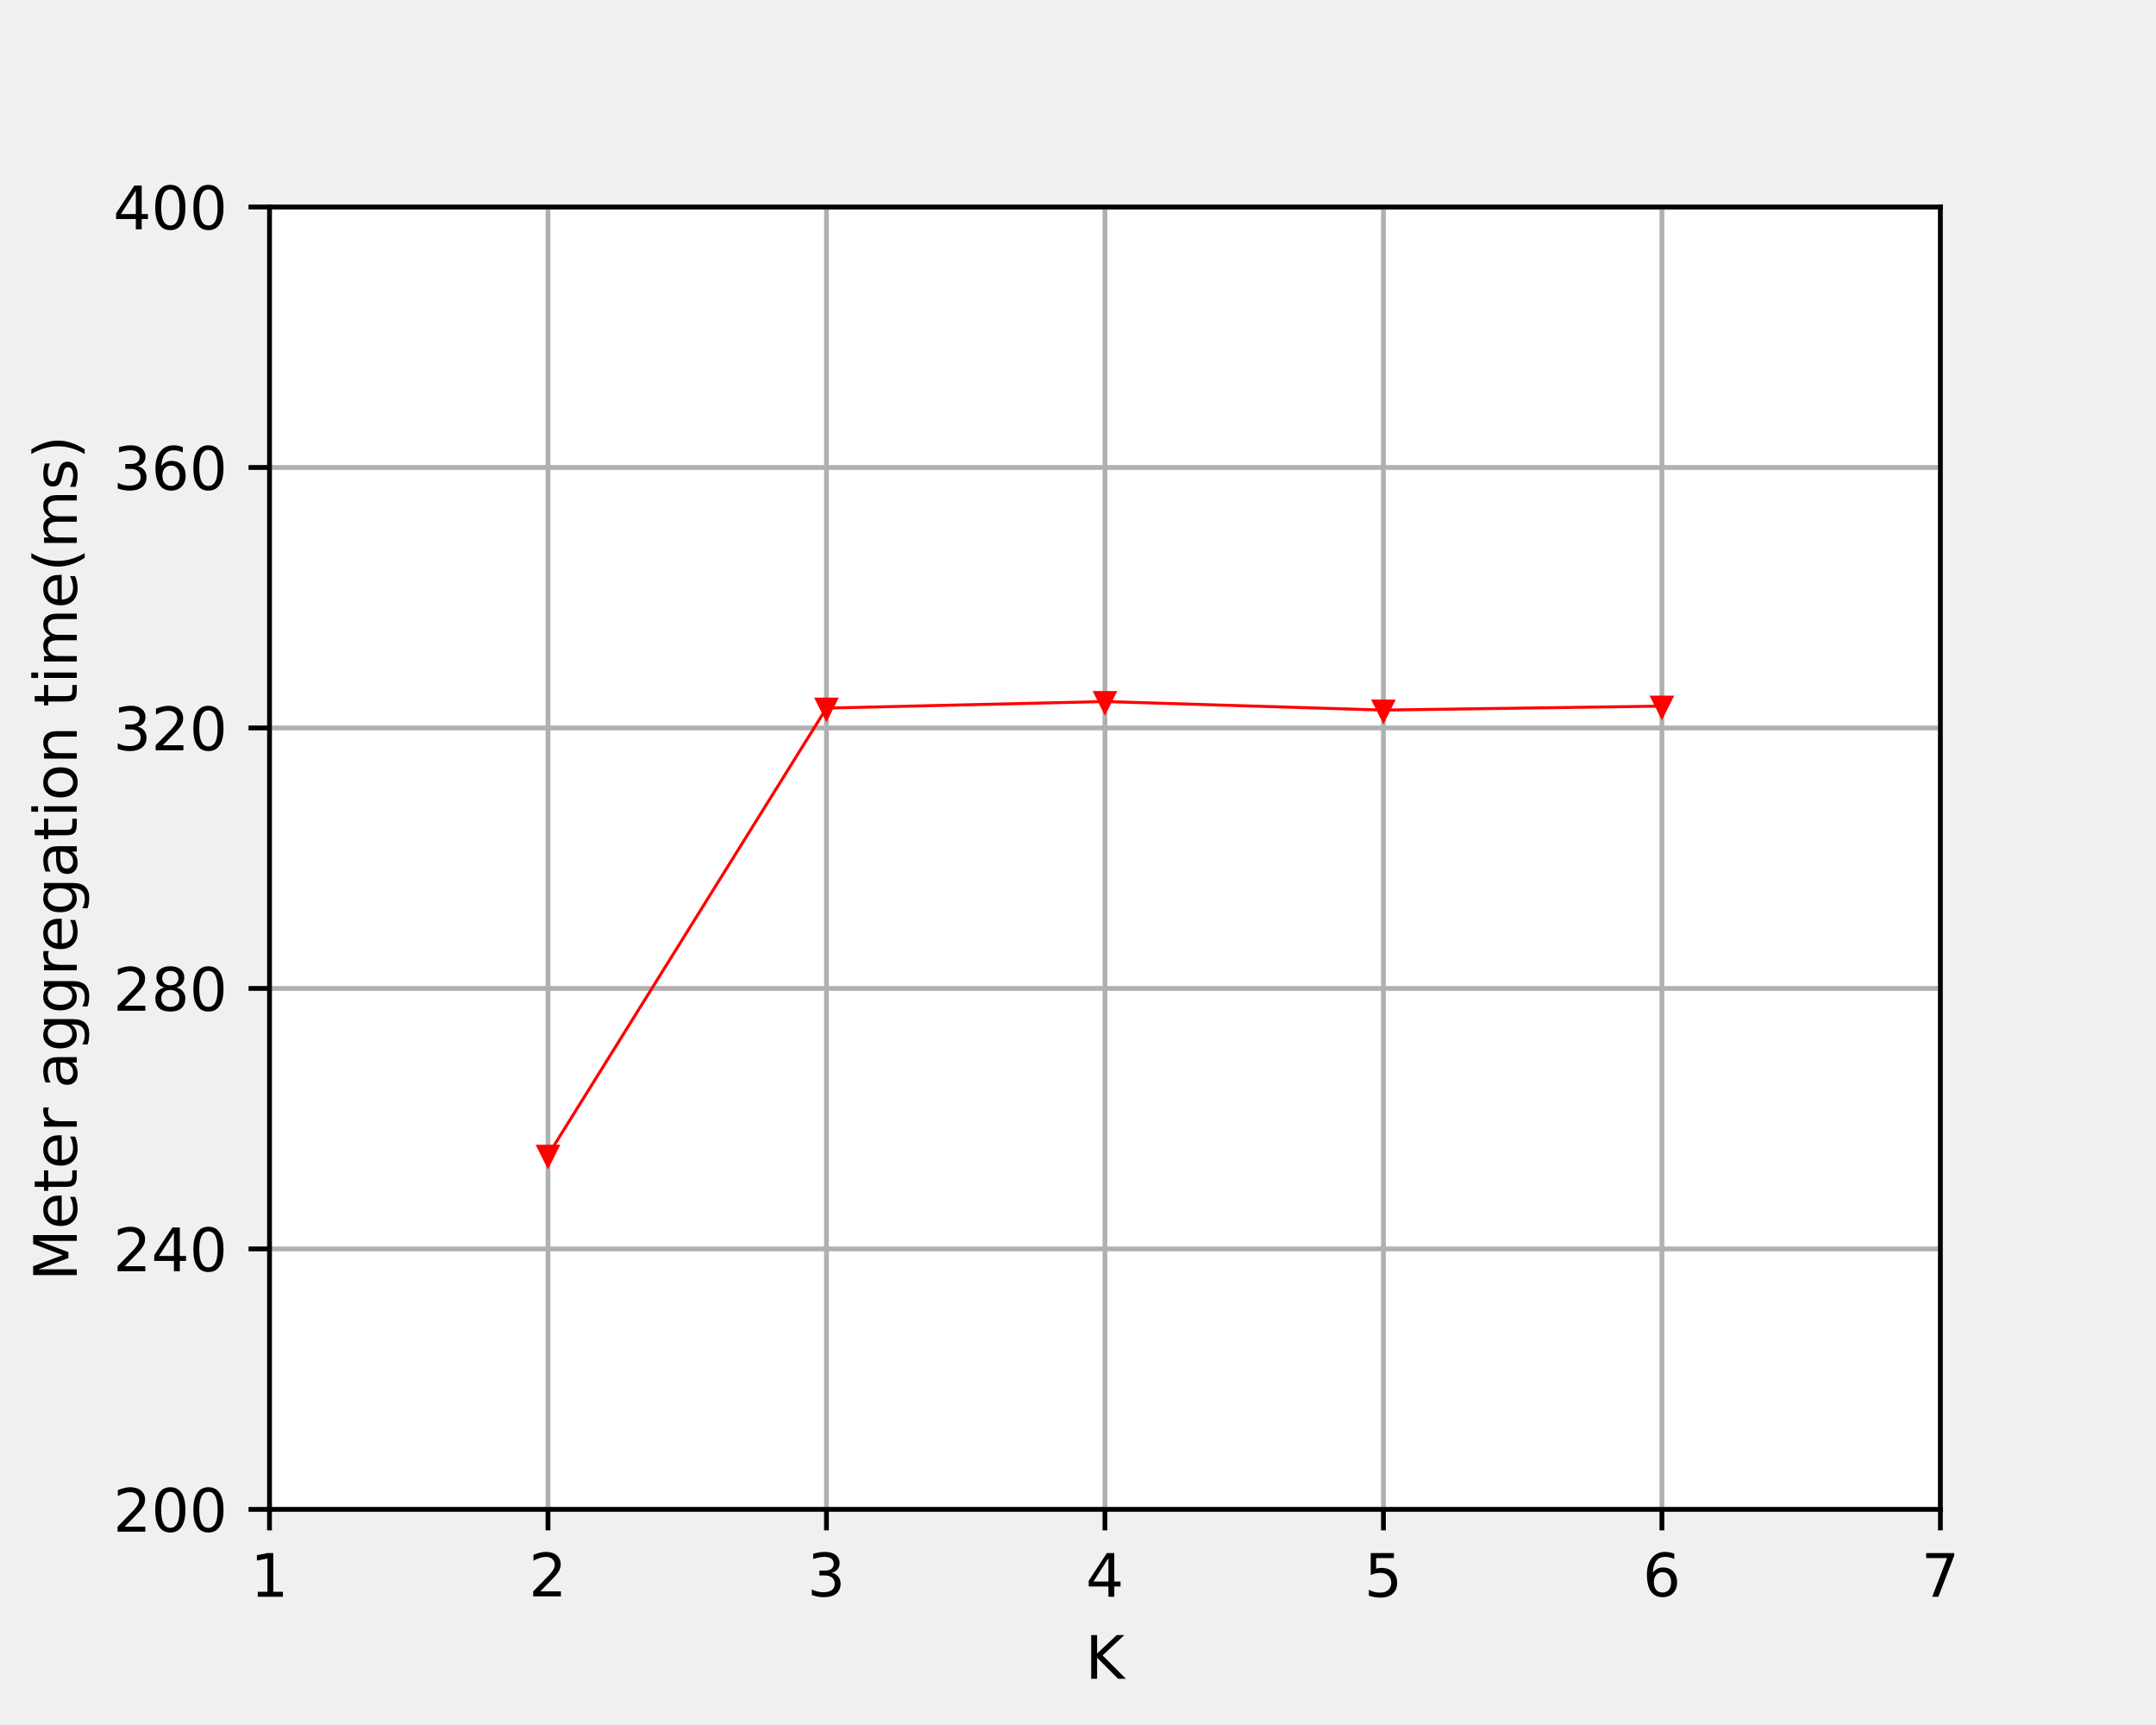
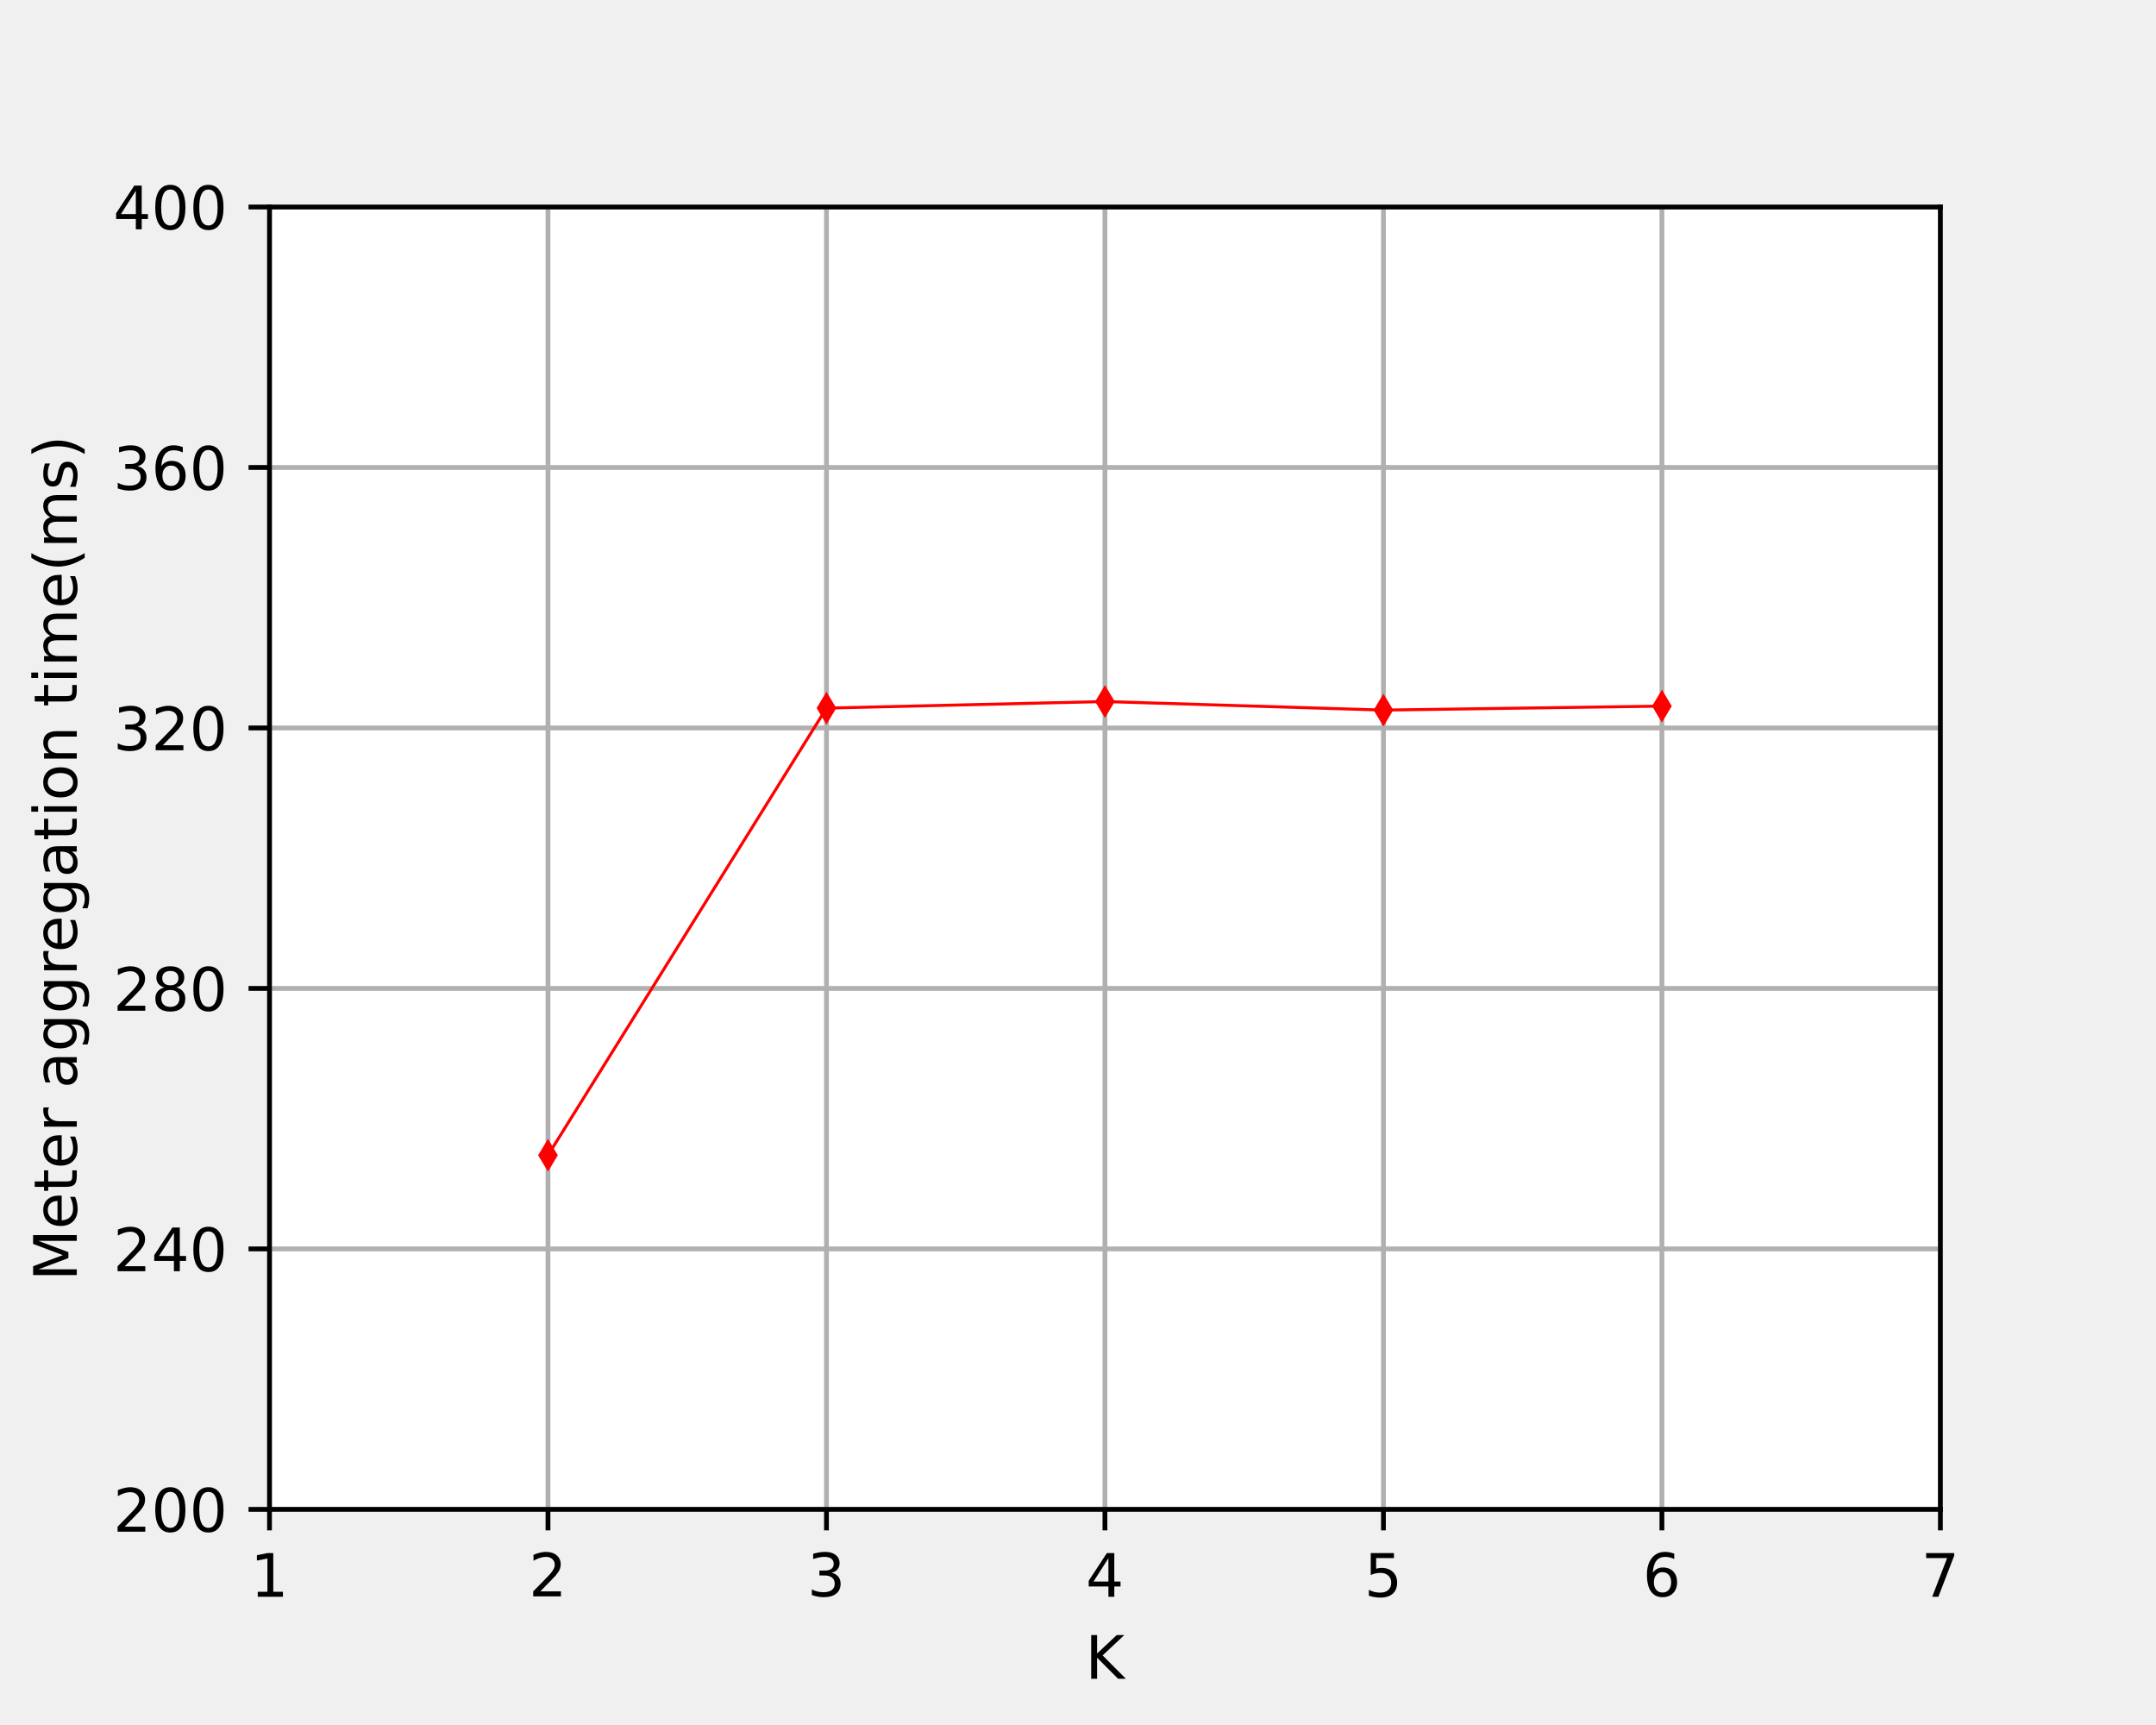
<svg xmlns="http://www.w3.org/2000/svg" xmlns:xlink="http://www.w3.org/1999/xlink" height="288pt" version="1.1" viewBox="0 0 360 288" width="360pt">
  <defs>
    <style type="text/css">*{stroke-linecap:butt;stroke-linejoin:round;}</style>
  </defs>
  <g id="figure_1">
    <g id="patch_1">
      <path d="M 0 288  L 360 288  L 360 0  L 0 0  z " style="fill:none;" />
    </g>
    <g id="axes_1">
      <g id="patch_2">
        <path d="M 45 252  L 324 252  L 324 34.56  L 45 34.56  z " style="fill:#ffffff;" />
      </g>
      <g id="matplotlib.axis_1">
        <g id="xtick_1">
          <g id="line2d_1">
-             <path clip-path="url(#p46e636e952)" d="M 45 252  L 45 34.56  " style="fill:none;stroke:#b0b0b0;stroke-linecap:square;stroke-width:0.8;" />
+             <path clip-path="url(#p310e58d4f4)" d="M 45 252  L 45 34.56  " style="fill:none;stroke:#b0b0b0;stroke-linecap:square;stroke-width:0.8;" />
          </g>
          <g id="line2d_2">
            <defs>
-               <path d="M 0 0  L 0 3.5  " id="m05291b70c0" style="stroke:#000000;stroke-width:0.8;" />
+               <path d="M 0 0  L 0 3.5  " id="m932c53612e" style="stroke:#000000;stroke-width:0.8;" />
            </defs>
            <g>
-               <use style="stroke:#000000;stroke-width:0.8;" x="45" xlink:href="#m05291b70c0" y="252" />
+               <use style="stroke:#000000;stroke-width:0.8;" x="45" xlink:href="#m932c53612e" y="252" />
            </g>
          </g>
          <g id="text_1">
            <g transform="translate(41.8 266.5984)scale(0.1 -0.1)">
              <defs>
                <path d="M 12.406 8.297  L 28.516 8.297  L 28.516 63.922  L 10.984 60.406  L 10.984 69.391  L 28.422 72.906  L 38.281 72.906  L 38.281 8.297  L 54.391 8.297  L 54.391 0  L 12.406 0  z " id="DejaVuSans-49" />
              </defs>
              <use transform="translate(0 0.09375)" xlink:href="#DejaVuSans-49" />
            </g>
          </g>
        </g>
        <g id="xtick_2">
          <g id="line2d_3">
-             <path clip-path="url(#p46e636e952)" d="M 91.5 252  L 91.5 34.56  " style="fill:none;stroke:#b0b0b0;stroke-linecap:square;stroke-width:0.8;" />
+             <path clip-path="url(#p310e58d4f4)" d="M 91.5 252  L 91.5 34.56  " style="fill:none;stroke:#b0b0b0;stroke-linecap:square;stroke-width:0.8;" />
          </g>
          <g id="line2d_4">
            <g>
-               <use style="stroke:#000000;stroke-width:0.8;" x="91.5" xlink:href="#m05291b70c0" y="252" />
+               <use style="stroke:#000000;stroke-width:0.8;" x="91.5" xlink:href="#m932c53612e" y="252" />
            </g>
          </g>
          <g id="text_2">
            <g transform="translate(88.3 266.5984)scale(0.1 -0.1)">
              <defs>
                <path d="M 19.188 8.297  L 53.609 8.297  L 53.609 0  L 7.328 0  L 7.328 8.297  Q 12.938 14.109 22.625 23.891  Q 32.328 33.688 34.812 36.531  Q 39.547 41.844 41.422 45.531  Q 43.312 49.219 43.312 52.781  Q 43.312 58.594 39.234 62.25  Q 35.156 65.922 28.609 65.922  Q 23.969 65.922 18.812 64.312  Q 13.672 62.703 7.812 59.422  L 7.812 69.391  Q 13.766 71.781 18.938 73  Q 24.125 74.219 28.422 74.219  Q 39.75 74.219 46.484 68.547  Q 53.219 62.891 53.219 53.422  Q 53.219 48.922 51.531 44.891  Q 49.859 40.875 45.406 35.406  Q 44.188 33.984 37.641 27.219  Q 31.109 20.453 19.188 8.297  z " id="DejaVuSans-50" />
              </defs>
              <use transform="translate(0 0.78125)" xlink:href="#DejaVuSans-50" />
            </g>
          </g>
        </g>
        <g id="xtick_3">
          <g id="line2d_5">
-             <path clip-path="url(#p46e636e952)" d="M 138 252  L 138 34.56  " style="fill:none;stroke:#b0b0b0;stroke-linecap:square;stroke-width:0.8;" />
+             <path clip-path="url(#p310e58d4f4)" d="M 138 252  L 138 34.56  " style="fill:none;stroke:#b0b0b0;stroke-linecap:square;stroke-width:0.8;" />
          </g>
          <g id="line2d_6">
            <g>
-               <use style="stroke:#000000;stroke-width:0.8;" x="138" xlink:href="#m05291b70c0" y="252" />
+               <use style="stroke:#000000;stroke-width:0.8;" x="138" xlink:href="#m932c53612e" y="252" />
            </g>
          </g>
          <g id="text_3">
            <g transform="translate(134.8 266.5984)scale(0.1 -0.1)">
              <defs>
                <path d="M 40.578 39.312  Q 47.656 37.797 51.625 33  Q 55.609 28.219 55.609 21.188  Q 55.609 10.406 48.188 4.484  Q 40.766 -1.422 27.094 -1.422  Q 22.516 -1.422 17.656 -0.516  Q 12.797 0.391 7.625 2.203  L 7.625 11.719  Q 11.719 9.328 16.594 8.109  Q 21.484 6.891 26.812 6.891  Q 36.078 6.891 40.938 10.547  Q 45.797 14.203 45.797 21.188  Q 45.797 27.641 41.281 31.266  Q 36.766 34.906 28.719 34.906  L 20.219 34.906  L 20.219 43.016  L 29.109 43.016  Q 36.375 43.016 40.234 45.922  Q 44.094 48.828 44.094 54.297  Q 44.094 59.906 40.109 62.906  Q 36.141 65.922 28.719 65.922  Q 24.656 65.922 20.016 65.031  Q 15.375 64.156 9.812 62.312  L 9.812 71.094  Q 15.438 72.656 20.344 73.438  Q 25.25 74.219 29.594 74.219  Q 40.828 74.219 47.359 69.109  Q 53.906 64.016 53.906 55.328  Q 53.906 49.266 50.438 45.094  Q 46.969 40.922 40.578 39.312  z " id="DejaVuSans-51" />
              </defs>
              <use transform="translate(0 0.78125)" xlink:href="#DejaVuSans-51" />
            </g>
          </g>
        </g>
        <g id="xtick_4">
          <g id="line2d_7">
-             <path clip-path="url(#p46e636e952)" d="M 184.5 252  L 184.5 34.56  " style="fill:none;stroke:#b0b0b0;stroke-linecap:square;stroke-width:0.8;" />
+             <path clip-path="url(#p310e58d4f4)" d="M 184.5 252  L 184.5 34.56  " style="fill:none;stroke:#b0b0b0;stroke-linecap:square;stroke-width:0.8;" />
          </g>
          <g id="line2d_8">
            <g>
-               <use style="stroke:#000000;stroke-width:0.8;" x="184.5" xlink:href="#m05291b70c0" y="252" />
+               <use style="stroke:#000000;stroke-width:0.8;" x="184.5" xlink:href="#m932c53612e" y="252" />
            </g>
          </g>
          <g id="text_4">
            <g transform="translate(181.3 266.5984)scale(0.1 -0.1)">
              <defs>
                <path d="M 37.797 64.312  L 12.891 25.391  L 37.797 25.391  z M 35.203 72.906  L 47.609 72.906  L 47.609 25.391  L 58.016 25.391  L 58.016 17.188  L 47.609 17.188  L 47.609 0  L 37.797 0  L 37.797 17.188  L 4.891 17.188  L 4.891 26.703  z " id="DejaVuSans-52" />
              </defs>
              <use transform="translate(0 0.09375)" xlink:href="#DejaVuSans-52" />
            </g>
          </g>
        </g>
        <g id="xtick_5">
          <g id="line2d_9">
-             <path clip-path="url(#p46e636e952)" d="M 231 252  L 231 34.56  " style="fill:none;stroke:#b0b0b0;stroke-linecap:square;stroke-width:0.8;" />
+             <path clip-path="url(#p310e58d4f4)" d="M 231 252  L 231 34.56  " style="fill:none;stroke:#b0b0b0;stroke-linecap:square;stroke-width:0.8;" />
          </g>
          <g id="line2d_10">
            <g>
-               <use style="stroke:#000000;stroke-width:0.8;" x="231" xlink:href="#m05291b70c0" y="252" />
+               <use style="stroke:#000000;stroke-width:0.8;" x="231" xlink:href="#m932c53612e" y="252" />
            </g>
          </g>
          <g id="text_5">
            <g transform="translate(227.8 266.5984)scale(0.1 -0.1)">
              <defs>
                <path d="M 10.797 72.906  L 49.516 72.906  L 49.516 64.594  L 19.828 64.594  L 19.828 46.734  Q 21.969 47.469 24.109 47.828  Q 26.266 48.188 28.422 48.188  Q 40.625 48.188 47.75 41.5  Q 54.891 34.812 54.891 23.391  Q 54.891 11.625 47.562 5.094  Q 40.234 -1.422 26.906 -1.422  Q 22.312 -1.422 17.547 -0.641  Q 12.797 0.141 7.719 1.703  L 7.719 11.625  Q 12.109 9.234 16.797 8.062  Q 21.484 6.891 26.703 6.891  Q 35.156 6.891 40.078 11.328  Q 45.016 15.766 45.016 23.391  Q 45.016 31 40.078 35.438  Q 35.156 39.891 26.703 39.891  Q 22.75 39.891 18.812 39.016  Q 14.891 38.141 10.797 36.281  z " id="DejaVuSans-53" />
              </defs>
              <use transform="translate(0 0.09375)" xlink:href="#DejaVuSans-53" />
            </g>
          </g>
        </g>
        <g id="xtick_6">
          <g id="line2d_11">
-             <path clip-path="url(#p46e636e952)" d="M 277.5 252  L 277.5 34.56  " style="fill:none;stroke:#b0b0b0;stroke-linecap:square;stroke-width:0.8;" />
+             <path clip-path="url(#p310e58d4f4)" d="M 277.5 252  L 277.5 34.56  " style="fill:none;stroke:#b0b0b0;stroke-linecap:square;stroke-width:0.8;" />
          </g>
          <g id="line2d_12">
            <g>
-               <use style="stroke:#000000;stroke-width:0.8;" x="277.5" xlink:href="#m05291b70c0" y="252" />
+               <use style="stroke:#000000;stroke-width:0.8;" x="277.5" xlink:href="#m932c53612e" y="252" />
            </g>
          </g>
          <g id="text_6">
            <g transform="translate(274.3 266.5984)scale(0.1 -0.1)">
              <defs>
                <path d="M 33.016 40.375  Q 26.375 40.375 22.484 35.828  Q 18.609 31.297 18.609 23.391  Q 18.609 15.531 22.484 10.953  Q 26.375 6.391 33.016 6.391  Q 39.656 6.391 43.531 10.953  Q 47.406 15.531 47.406 23.391  Q 47.406 31.297 43.531 35.828  Q 39.656 40.375 33.016 40.375  z M 52.594 71.297  L 52.594 62.312  Q 48.875 64.062 45.094 64.984  Q 41.312 65.922 37.594 65.922  Q 27.828 65.922 22.672 59.328  Q 17.531 52.734 16.797 39.406  Q 19.672 43.656 24.016 45.922  Q 28.375 48.188 33.594 48.188  Q 44.578 48.188 50.953 41.516  Q 57.328 34.859 57.328 23.391  Q 57.328 12.156 50.688 5.359  Q 44.047 -1.422 33.016 -1.422  Q 20.359 -1.422 13.672 8.266  Q 6.984 17.969 6.984 36.375  Q 6.984 53.656 15.188 63.938  Q 23.391 74.219 37.203 74.219  Q 40.922 74.219 44.703 73.484  Q 48.484 72.75 52.594 71.297  z " id="DejaVuSans-54" />
              </defs>
              <use transform="translate(0 0.78125)" xlink:href="#DejaVuSans-54" />
            </g>
          </g>
        </g>
        <g id="xtick_7">
          <g id="line2d_13">
-             <path clip-path="url(#p46e636e952)" d="M 324 252  L 324 34.56  " style="fill:none;stroke:#b0b0b0;stroke-linecap:square;stroke-width:0.8;" />
+             <path clip-path="url(#p310e58d4f4)" d="M 324 252  L 324 34.56  " style="fill:none;stroke:#b0b0b0;stroke-linecap:square;stroke-width:0.8;" />
          </g>
          <g id="line2d_14">
            <g>
-               <use style="stroke:#000000;stroke-width:0.8;" x="324" xlink:href="#m05291b70c0" y="252" />
+               <use style="stroke:#000000;stroke-width:0.8;" x="324" xlink:href="#m932c53612e" y="252" />
            </g>
          </g>
          <g id="text_7">
            <g transform="translate(320.8 266.5984)scale(0.1 -0.1)">
              <defs>
                <path d="M 8.203 72.906  L 55.078 72.906  L 55.078 68.703  L 28.609 0  L 18.312 0  L 43.219 64.594  L 8.203 64.594  z " id="DejaVuSans-55" />
              </defs>
              <use transform="translate(0 0.09375)" xlink:href="#DejaVuSans-55" />
            </g>
          </g>
        </g>
        <g id="text_8">
          <g transform="translate(181.2211 280.2766)scale(0.1 -0.1)">
            <defs>
              <path d="M 9.812 72.906  L 19.672 72.906  L 19.672 42.094  L 52.391 72.906  L 65.094 72.906  L 28.906 38.922  L 67.672 0  L 54.688 0  L 19.672 35.109  L 19.672 0  L 9.812 0  z " id="DejaVuSans-75" />
            </defs>
            <use xlink:href="#DejaVuSans-75" />
          </g>
        </g>
      </g>
      <g id="matplotlib.axis_2">
        <g id="ytick_1">
          <g id="line2d_15">
-             <path clip-path="url(#p46e636e952)" d="M 45 252  L 324 252  " style="fill:none;stroke:#b0b0b0;stroke-linecap:square;stroke-width:0.8;" />
+             <path clip-path="url(#p310e58d4f4)" d="M 45 252  L 324 252  " style="fill:none;stroke:#b0b0b0;stroke-linecap:square;stroke-width:0.8;" />
          </g>
          <g id="line2d_16">
            <defs>
-               <path d="M 0 0  L -3.5 0  " id="m7f11f94408" style="stroke:#000000;stroke-width:0.8;" />
+               <path d="M 0 0  L -3.5 0  " id="m9d83122d9d" style="stroke:#000000;stroke-width:0.8;" />
            </defs>
            <g>
-               <use style="stroke:#000000;stroke-width:0.8;" x="45" xlink:href="#m7f11f94408" y="252" />
+               <use style="stroke:#000000;stroke-width:0.8;" x="45" xlink:href="#m9d83122d9d" y="252" />
            </g>
          </g>
          <g id="text_9">
            <g transform="translate(18.9 255.7992)scale(0.1 -0.1)">
              <defs>
                <path d="M 31.781 66.406  Q 24.172 66.406 20.328 58.906  Q 16.5 51.422 16.5 36.375  Q 16.5 21.391 20.328 13.891  Q 24.172 6.391 31.781 6.391  Q 39.453 6.391 43.281 13.891  Q 47.125 21.391 47.125 36.375  Q 47.125 51.422 43.281 58.906  Q 39.453 66.406 31.781 66.406  z M 31.781 74.219  Q 44.047 74.219 50.516 64.516  Q 56.984 54.828 56.984 36.375  Q 56.984 17.969 50.516 8.266  Q 44.047 -1.422 31.781 -1.422  Q 19.531 -1.422 13.062 8.266  Q 6.594 17.969 6.594 36.375  Q 6.594 54.828 13.062 64.516  Q 19.531 74.219 31.781 74.219  z " id="DejaVuSans-48" />
              </defs>
              <use transform="translate(0 0.78125)" xlink:href="#DejaVuSans-50" />
              <use transform="translate(63.62305 0.78125)" xlink:href="#DejaVuSans-48" />
              <use transform="translate(127.2461 0.78125)" xlink:href="#DejaVuSans-48" />
            </g>
          </g>
        </g>
        <g id="ytick_2">
          <g id="line2d_17">
-             <path clip-path="url(#p46e636e952)" d="M 45 208.512  L 324 208.512  " style="fill:none;stroke:#b0b0b0;stroke-linecap:square;stroke-width:0.8;" />
+             <path clip-path="url(#p310e58d4f4)" d="M 45 208.512  L 324 208.512  " style="fill:none;stroke:#b0b0b0;stroke-linecap:square;stroke-width:0.8;" />
          </g>
          <g id="line2d_18">
            <g>
-               <use style="stroke:#000000;stroke-width:0.8;" x="45" xlink:href="#m7f11f94408" y="208.512" />
+               <use style="stroke:#000000;stroke-width:0.8;" x="45" xlink:href="#m9d83122d9d" y="208.512" />
            </g>
          </g>
          <g id="text_10">
            <g transform="translate(18.9 212.3112)scale(0.1 -0.1)">
              <use transform="translate(0 0.78125)" xlink:href="#DejaVuSans-50" />
              <use transform="translate(63.62305 0.78125)" xlink:href="#DejaVuSans-52" />
              <use transform="translate(127.2461 0.78125)" xlink:href="#DejaVuSans-48" />
            </g>
          </g>
        </g>
        <g id="ytick_3">
          <g id="line2d_19">
-             <path clip-path="url(#p46e636e952)" d="M 45 165.024  L 324 165.024  " style="fill:none;stroke:#b0b0b0;stroke-linecap:square;stroke-width:0.8;" />
+             <path clip-path="url(#p310e58d4f4)" d="M 45 165.024  L 324 165.024  " style="fill:none;stroke:#b0b0b0;stroke-linecap:square;stroke-width:0.8;" />
          </g>
          <g id="line2d_20">
            <g>
-               <use style="stroke:#000000;stroke-width:0.8;" x="45" xlink:href="#m7f11f94408" y="165.024" />
+               <use style="stroke:#000000;stroke-width:0.8;" x="45" xlink:href="#m9d83122d9d" y="165.024" />
            </g>
          </g>
          <g id="text_11">
            <g transform="translate(18.9 168.8232)scale(0.1 -0.1)">
              <defs>
                <path d="M 31.781 34.625  Q 24.75 34.625 20.719 30.859  Q 16.703 27.094 16.703 20.516  Q 16.703 13.922 20.719 10.156  Q 24.75 6.391 31.781 6.391  Q 38.812 6.391 42.859 10.172  Q 46.922 13.969 46.922 20.516  Q 46.922 27.094 42.891 30.859  Q 38.875 34.625 31.781 34.625  z M 21.922 38.812  Q 15.578 40.375 12.031 44.719  Q 8.5 49.078 8.5 55.328  Q 8.5 64.062 14.719 69.141  Q 20.953 74.219 31.781 74.219  Q 42.672 74.219 48.875 69.141  Q 55.078 64.062 55.078 55.328  Q 55.078 49.078 51.531 44.719  Q 48 40.375 41.703 38.812  Q 48.828 37.156 52.797 32.312  Q 56.781 27.484 56.781 20.516  Q 56.781 9.906 50.312 4.234  Q 43.844 -1.422 31.781 -1.422  Q 19.734 -1.422 13.25 4.234  Q 6.781 9.906 6.781 20.516  Q 6.781 27.484 10.781 32.312  Q 14.797 37.156 21.922 38.812  z M 18.312 54.391  Q 18.312 48.734 21.844 45.562  Q 25.391 42.391 31.781 42.391  Q 38.141 42.391 41.719 45.562  Q 45.312 48.734 45.312 54.391  Q 45.312 60.062 41.719 63.234  Q 38.141 66.406 31.781 66.406  Q 25.391 66.406 21.844 63.234  Q 18.312 60.062 18.312 54.391  z " id="DejaVuSans-56" />
              </defs>
              <use transform="translate(0 0.78125)" xlink:href="#DejaVuSans-50" />
              <use transform="translate(63.62305 0.78125)" xlink:href="#DejaVuSans-56" />
              <use transform="translate(127.2461 0.78125)" xlink:href="#DejaVuSans-48" />
            </g>
          </g>
        </g>
        <g id="ytick_4">
          <g id="line2d_21">
-             <path clip-path="url(#p46e636e952)" d="M 45 121.536  L 324 121.536  " style="fill:none;stroke:#b0b0b0;stroke-linecap:square;stroke-width:0.8;" />
+             <path clip-path="url(#p310e58d4f4)" d="M 45 121.536  L 324 121.536  " style="fill:none;stroke:#b0b0b0;stroke-linecap:square;stroke-width:0.8;" />
          </g>
          <g id="line2d_22">
            <g>
-               <use style="stroke:#000000;stroke-width:0.8;" x="45" xlink:href="#m7f11f94408" y="121.536" />
+               <use style="stroke:#000000;stroke-width:0.8;" x="45" xlink:href="#m9d83122d9d" y="121.536" />
            </g>
          </g>
          <g id="text_12">
            <g transform="translate(18.9 125.3352)scale(0.1 -0.1)">
              <use transform="translate(0 0.78125)" xlink:href="#DejaVuSans-51" />
              <use transform="translate(63.62305 0.78125)" xlink:href="#DejaVuSans-50" />
              <use transform="translate(127.2461 0.78125)" xlink:href="#DejaVuSans-48" />
            </g>
          </g>
        </g>
        <g id="ytick_5">
          <g id="line2d_23">
-             <path clip-path="url(#p46e636e952)" d="M 45 78.048  L 324 78.048  " style="fill:none;stroke:#b0b0b0;stroke-linecap:square;stroke-width:0.8;" />
+             <path clip-path="url(#p310e58d4f4)" d="M 45 78.048  L 324 78.048  " style="fill:none;stroke:#b0b0b0;stroke-linecap:square;stroke-width:0.8;" />
          </g>
          <g id="line2d_24">
            <g>
-               <use style="stroke:#000000;stroke-width:0.8;" x="45" xlink:href="#m7f11f94408" y="78.048" />
+               <use style="stroke:#000000;stroke-width:0.8;" x="45" xlink:href="#m9d83122d9d" y="78.048" />
            </g>
          </g>
          <g id="text_13">
            <g transform="translate(18.9 81.84722)scale(0.1 -0.1)">
              <use transform="translate(0 0.78125)" xlink:href="#DejaVuSans-51" />
              <use transform="translate(63.62305 0.78125)" xlink:href="#DejaVuSans-54" />
              <use transform="translate(127.2461 0.78125)" xlink:href="#DejaVuSans-48" />
            </g>
          </g>
        </g>
        <g id="ytick_6">
          <g id="line2d_25">
-             <path clip-path="url(#p46e636e952)" d="M 45 34.56  L 324 34.56  " style="fill:none;stroke:#b0b0b0;stroke-linecap:square;stroke-width:0.8;" />
+             <path clip-path="url(#p310e58d4f4)" d="M 45 34.56  L 324 34.56  " style="fill:none;stroke:#b0b0b0;stroke-linecap:square;stroke-width:0.8;" />
          </g>
          <g id="line2d_26">
            <g>
-               <use style="stroke:#000000;stroke-width:0.8;" x="45" xlink:href="#m7f11f94408" y="34.56" />
+               <use style="stroke:#000000;stroke-width:0.8;" x="45" xlink:href="#m9d83122d9d" y="34.56" />
            </g>
          </g>
          <g id="text_14">
            <g transform="translate(18.9 38.35922)scale(0.1 -0.1)">
              <use transform="translate(0 0.78125)" xlink:href="#DejaVuSans-52" />
              <use transform="translate(63.62305 0.78125)" xlink:href="#DejaVuSans-48" />
              <use transform="translate(127.2461 0.78125)" xlink:href="#DejaVuSans-48" />
            </g>
          </g>
        </g>
        <g id="text_15">
          <g transform="translate(12.82031 213.8613)rotate(-90)scale(0.1 -0.1)">
            <defs>
              <path d="M 9.812 72.906  L 24.516 72.906  L 43.109 23.297  L 61.812 72.906  L 76.516 72.906  L 76.516 0  L 66.891 0  L 66.891 64.016  L 48.094 14.016  L 38.188 14.016  L 19.391 64.016  L 19.391 0  L 9.812 0  z " id="DejaVuSans-77" />
              <path d="M 56.203 29.594  L 56.203 25.203  L 14.891 25.203  Q 15.484 15.922 20.484 11.062  Q 25.484 6.203 34.422 6.203  Q 39.594 6.203 44.453 7.469  Q 49.312 8.734 54.109 11.281  L 54.109 2.781  Q 49.266 0.734 44.188 -0.344  Q 39.109 -1.422 33.891 -1.422  Q 20.797 -1.422 13.156 6.188  Q 5.516 13.812 5.516 26.812  Q 5.516 40.234 12.766 48.109  Q 20.016 56 32.328 56  Q 43.359 56 49.781 48.891  Q 56.203 41.797 56.203 29.594  z M 47.219 32.234  Q 47.125 39.594 43.094 43.984  Q 39.062 48.391 32.422 48.391  Q 24.906 48.391 20.391 44.141  Q 15.875 39.891 15.188 32.172  z " id="DejaVuSans-101" />
              <path d="M 18.312 70.219  L 18.312 54.688  L 36.812 54.688  L 36.812 47.703  L 18.312 47.703  L 18.312 18.016  Q 18.312 11.328 20.141 9.422  Q 21.969 7.516 27.594 7.516  L 36.812 7.516  L 36.812 0  L 27.594 0  Q 17.188 0 13.234 3.875  Q 9.281 7.766 9.281 18.016  L 9.281 47.703  L 2.688 47.703  L 2.688 54.688  L 9.281 54.688  L 9.281 70.219  z " id="DejaVuSans-116" />
              <path d="M 41.109 46.297  Q 39.594 47.172 37.812 47.578  Q 36.031 48 33.891 48  Q 26.266 48 22.188 43.047  Q 18.109 38.094 18.109 28.812  L 18.109 0  L 9.078 0  L 9.078 54.688  L 18.109 54.688  L 18.109 46.188  Q 20.953 51.172 25.484 53.578  Q 30.031 56 36.531 56  Q 37.453 56 38.578 55.875  Q 39.703 55.766 41.062 55.516  z " id="DejaVuSans-114" />
              <path id="DejaVuSans-32" />
              <path d="M 34.281 27.484  Q 23.391 27.484 19.188 25  Q 14.984 22.516 14.984 16.5  Q 14.984 11.719 18.141 8.906  Q 21.297 6.109 26.703 6.109  Q 34.188 6.109 38.703 11.406  Q 43.219 16.703 43.219 25.484  L 43.219 27.484  z M 52.203 31.203  L 52.203 0  L 43.219 0  L 43.219 8.297  Q 40.141 3.328 35.547 0.953  Q 30.953 -1.422 24.312 -1.422  Q 15.922 -1.422 10.953 3.297  Q 6 8.016 6 15.922  Q 6 25.141 12.172 29.828  Q 18.359 34.516 30.609 34.516  L 43.219 34.516  L 43.219 35.406  Q 43.219 41.609 39.141 45  Q 35.062 48.391 27.688 48.391  Q 23 48.391 18.547 47.266  Q 14.109 46.141 10.016 43.891  L 10.016 52.203  Q 14.938 54.109 19.578 55.047  Q 24.219 56 28.609 56  Q 40.484 56 46.344 49.844  Q 52.203 43.703 52.203 31.203  z " id="DejaVuSans-97" />
              <path d="M 45.406 27.984  Q 45.406 37.75 41.375 43.109  Q 37.359 48.484 30.078 48.484  Q 22.859 48.484 18.828 43.109  Q 14.797 37.75 14.797 27.984  Q 14.797 18.266 18.828 12.891  Q 22.859 7.516 30.078 7.516  Q 37.359 7.516 41.375 12.891  Q 45.406 18.266 45.406 27.984  z M 54.391 6.781  Q 54.391 -7.172 48.188 -13.984  Q 42 -20.797 29.203 -20.797  Q 24.469 -20.797 20.266 -20.094  Q 16.062 -19.391 12.109 -17.922  L 12.109 -9.188  Q 16.062 -11.328 19.922 -12.344  Q 23.781 -13.375 27.781 -13.375  Q 36.625 -13.375 41.016 -8.766  Q 45.406 -4.156 45.406 5.172  L 45.406 9.625  Q 42.625 4.781 38.281 2.391  Q 33.938 0 27.875 0  Q 17.828 0 11.672 7.656  Q 5.516 15.328 5.516 27.984  Q 5.516 40.672 11.672 48.328  Q 17.828 56 27.875 56  Q 33.938 56 38.281 53.609  Q 42.625 51.219 45.406 46.391  L 45.406 54.688  L 54.391 54.688  z " id="DejaVuSans-103" />
              <path d="M 9.422 54.688  L 18.406 54.688  L 18.406 0  L 9.422 0  z M 9.422 75.984  L 18.406 75.984  L 18.406 64.594  L 9.422 64.594  z " id="DejaVuSans-105" />
              <path d="M 30.609 48.391  Q 23.391 48.391 19.188 42.75  Q 14.984 37.109 14.984 27.297  Q 14.984 17.484 19.156 11.844  Q 23.344 6.203 30.609 6.203  Q 37.797 6.203 41.984 11.859  Q 46.188 17.531 46.188 27.297  Q 46.188 37.016 41.984 42.703  Q 37.797 48.391 30.609 48.391  z M 30.609 56  Q 42.328 56 49.016 48.375  Q 55.719 40.766 55.719 27.297  Q 55.719 13.875 49.016 6.219  Q 42.328 -1.422 30.609 -1.422  Q 18.844 -1.422 12.172 6.219  Q 5.516 13.875 5.516 27.297  Q 5.516 40.766 12.172 48.375  Q 18.844 56 30.609 56  z " id="DejaVuSans-111" />
              <path d="M 54.891 33.016  L 54.891 0  L 45.906 0  L 45.906 32.719  Q 45.906 40.484 42.875 44.328  Q 39.844 48.188 33.797 48.188  Q 26.516 48.188 22.312 43.547  Q 18.109 38.922 18.109 30.906  L 18.109 0  L 9.078 0  L 9.078 54.688  L 18.109 54.688  L 18.109 46.188  Q 21.344 51.125 25.703 53.562  Q 30.078 56 35.797 56  Q 45.219 56 50.047 50.172  Q 54.891 44.344 54.891 33.016  z " id="DejaVuSans-110" />
              <path d="M 52 44.188  Q 55.375 50.25 60.062 53.125  Q 64.75 56 71.094 56  Q 79.641 56 84.281 50.016  Q 88.922 44.047 88.922 33.016  L 88.922 0  L 79.891 0  L 79.891 32.719  Q 79.891 40.578 77.094 44.375  Q 74.312 48.188 68.609 48.188  Q 61.625 48.188 57.562 43.547  Q 53.516 38.922 53.516 30.906  L 53.516 0  L 44.484 0  L 44.484 32.719  Q 44.484 40.625 41.703 44.406  Q 38.922 48.188 33.109 48.188  Q 26.219 48.188 22.156 43.531  Q 18.109 38.875 18.109 30.906  L 18.109 0  L 9.078 0  L 9.078 54.688  L 18.109 54.688  L 18.109 46.188  Q 21.188 51.219 25.484 53.609  Q 29.781 56 35.688 56  Q 41.656 56 45.828 52.969  Q 50 49.953 52 44.188  z " id="DejaVuSans-109" />
              <path d="M 31 75.875  Q 24.469 64.656 21.281 53.656  Q 18.109 42.672 18.109 31.391  Q 18.109 20.125 21.312 9.062  Q 24.516 -2 31 -13.188  L 23.188 -13.188  Q 15.875 -1.703 12.234 9.375  Q 8.594 20.453 8.594 31.391  Q 8.594 42.281 12.203 53.312  Q 15.828 64.359 23.188 75.875  z " id="DejaVuSans-40" />
              <path d="M 44.281 53.078  L 44.281 44.578  Q 40.484 46.531 36.375 47.5  Q 32.281 48.484 27.875 48.484  Q 21.188 48.484 17.844 46.438  Q 14.5 44.391 14.5 40.281  Q 14.5 37.156 16.891 35.375  Q 19.281 33.594 26.516 31.984  L 29.594 31.297  Q 39.156 29.25 43.188 25.516  Q 47.219 21.781 47.219 15.094  Q 47.219 7.469 41.188 3.016  Q 35.156 -1.422 24.609 -1.422  Q 20.219 -1.422 15.453 -0.562  Q 10.688 0.297 5.422 2  L 5.422 11.281  Q 10.406 8.688 15.234 7.391  Q 20.062 6.109 24.812 6.109  Q 31.156 6.109 34.562 8.281  Q 37.984 10.453 37.984 14.406  Q 37.984 18.062 35.516 20.016  Q 33.062 21.969 24.703 23.781  L 21.578 24.516  Q 13.234 26.266 9.516 29.906  Q 5.812 33.547 5.812 39.891  Q 5.812 47.609 11.281 51.797  Q 16.75 56 26.812 56  Q 31.781 56 36.172 55.266  Q 40.578 54.547 44.281 53.078  z " id="DejaVuSans-115" />
              <path d="M 8.016 75.875  L 15.828 75.875  Q 23.141 64.359 26.781 53.312  Q 30.422 42.281 30.422 31.391  Q 30.422 20.453 26.781 9.375  Q 23.141 -1.703 15.828 -13.188  L 8.016 -13.188  Q 14.5 -2 17.703 9.062  Q 20.906 20.125 20.906 31.391  Q 20.906 42.672 17.703 53.656  Q 14.5 64.656 8.016 75.875  z " id="DejaVuSans-41" />
            </defs>
            <use xlink:href="#DejaVuSans-77" />
            <use x="86.279" xlink:href="#DejaVuSans-101" />
            <use x="147.803" xlink:href="#DejaVuSans-116" />
            <use x="187.012" xlink:href="#DejaVuSans-101" />
            <use x="248.535" xlink:href="#DejaVuSans-114" />
            <use x="289.648" xlink:href="#DejaVuSans-32" />
            <use x="321.436" xlink:href="#DejaVuSans-97" />
            <use x="382.715" xlink:href="#DejaVuSans-103" />
            <use x="446.191" xlink:href="#DejaVuSans-103" />
            <use x="509.668" xlink:href="#DejaVuSans-114" />
            <use x="548.531" xlink:href="#DejaVuSans-101" />
            <use x="610.055" xlink:href="#DejaVuSans-103" />
            <use x="673.531" xlink:href="#DejaVuSans-97" />
            <use x="734.811" xlink:href="#DejaVuSans-116" />
            <use x="774.02" xlink:href="#DejaVuSans-105" />
            <use x="801.803" xlink:href="#DejaVuSans-111" />
            <use x="862.984" xlink:href="#DejaVuSans-110" />
            <use x="926.363" xlink:href="#DejaVuSans-32" />
            <use x="958.15" xlink:href="#DejaVuSans-116" />
            <use x="997.359" xlink:href="#DejaVuSans-105" />
            <use x="1025.143" xlink:href="#DejaVuSans-109" />
            <use x="1122.555" xlink:href="#DejaVuSans-101" />
            <use x="1184.078" xlink:href="#DejaVuSans-40" />
            <use x="1223.092" xlink:href="#DejaVuSans-109" />
            <use x="1320.504" xlink:href="#DejaVuSans-115" />
            <use x="1372.604" xlink:href="#DejaVuSans-41" />
          </g>
        </g>
      </g>
      <g id="line2d_27">
-         <path clip-path="url(#p46e636e952)" d="M 91.5 192.875  L 138 118.222  L 184.5 117.127  L 231 118.554  L 277.5 117.889  " style="fill:none;stroke:#ff0000;stroke-linecap:square;stroke-width:0.5;" />
+         <path clip-path="url(#p310e58d4f4)" d="M 91.5 192.875  L 138 118.222  L 184.5 117.127  L 231 118.554  L 277.5 117.889  " style="fill:none;stroke:#ff0000;stroke-linecap:square;stroke-width:0.5;" />
        <defs>
-           <path d="M -0 1.25  L 1.25 -1.25  L -1.25 -1.25  z " id="m62501fd034" style="stroke:#ff0000;stroke-linejoin:miter;" />
+           <path d="M -0 1.768  L 1.061 0  L -0 -1.768  L -1.061 -0  z " id="m2435da9b36" style="stroke:#ff0000;stroke-linejoin:miter;" />
        </defs>
-         <g clip-path="url(#p46e636e952)">
-           <use style="fill:#ff0000;stroke:#ff0000;stroke-linejoin:miter;" x="91.5" xlink:href="#m62501fd034" y="192.875" />
-           <use style="fill:#ff0000;stroke:#ff0000;stroke-linejoin:miter;" x="138" xlink:href="#m62501fd034" y="118.222" />
-           <use style="fill:#ff0000;stroke:#ff0000;stroke-linejoin:miter;" x="184.5" xlink:href="#m62501fd034" y="117.127" />
-           <use style="fill:#ff0000;stroke:#ff0000;stroke-linejoin:miter;" x="231" xlink:href="#m62501fd034" y="118.554" />
-           <use style="fill:#ff0000;stroke:#ff0000;stroke-linejoin:miter;" x="277.5" xlink:href="#m62501fd034" y="117.889" />
+         <g clip-path="url(#p310e58d4f4)">
+           <use style="fill:#ff0000;stroke:#ff0000;stroke-linejoin:miter;" x="91.5" xlink:href="#m2435da9b36" y="192.875" />
+           <use style="fill:#ff0000;stroke:#ff0000;stroke-linejoin:miter;" x="138" xlink:href="#m2435da9b36" y="118.222" />
+           <use style="fill:#ff0000;stroke:#ff0000;stroke-linejoin:miter;" x="184.5" xlink:href="#m2435da9b36" y="117.127" />
+           <use style="fill:#ff0000;stroke:#ff0000;stroke-linejoin:miter;" x="231" xlink:href="#m2435da9b36" y="118.554" />
+           <use style="fill:#ff0000;stroke:#ff0000;stroke-linejoin:miter;" x="277.5" xlink:href="#m2435da9b36" y="117.889" />
        </g>
      </g>
      <g id="patch_3">
        <path d="M 45 252  L 45 34.56  " style="fill:none;stroke:#000000;stroke-linecap:square;stroke-linejoin:miter;stroke-width:0.8;" />
      </g>
      <g id="patch_4">
        <path d="M 324 252  L 324 34.56  " style="fill:none;stroke:#000000;stroke-linecap:square;stroke-linejoin:miter;stroke-width:0.8;" />
      </g>
      <g id="patch_5">
        <path d="M 45 252  L 324 252  " style="fill:none;stroke:#000000;stroke-linecap:square;stroke-linejoin:miter;stroke-width:0.8;" />
      </g>
      <g id="patch_6">
        <path d="M 45 34.56  L 324 34.56  " style="fill:none;stroke:#000000;stroke-linecap:square;stroke-linejoin:miter;stroke-width:0.8;" />
      </g>
    </g>
  </g>
  <defs>
-     <clipPath id="p46e636e952">
+     <clipPath id="p310e58d4f4">
      <rect height="217.44" width="279" x="45" y="34.56" />
    </clipPath>
  </defs>
</svg>
